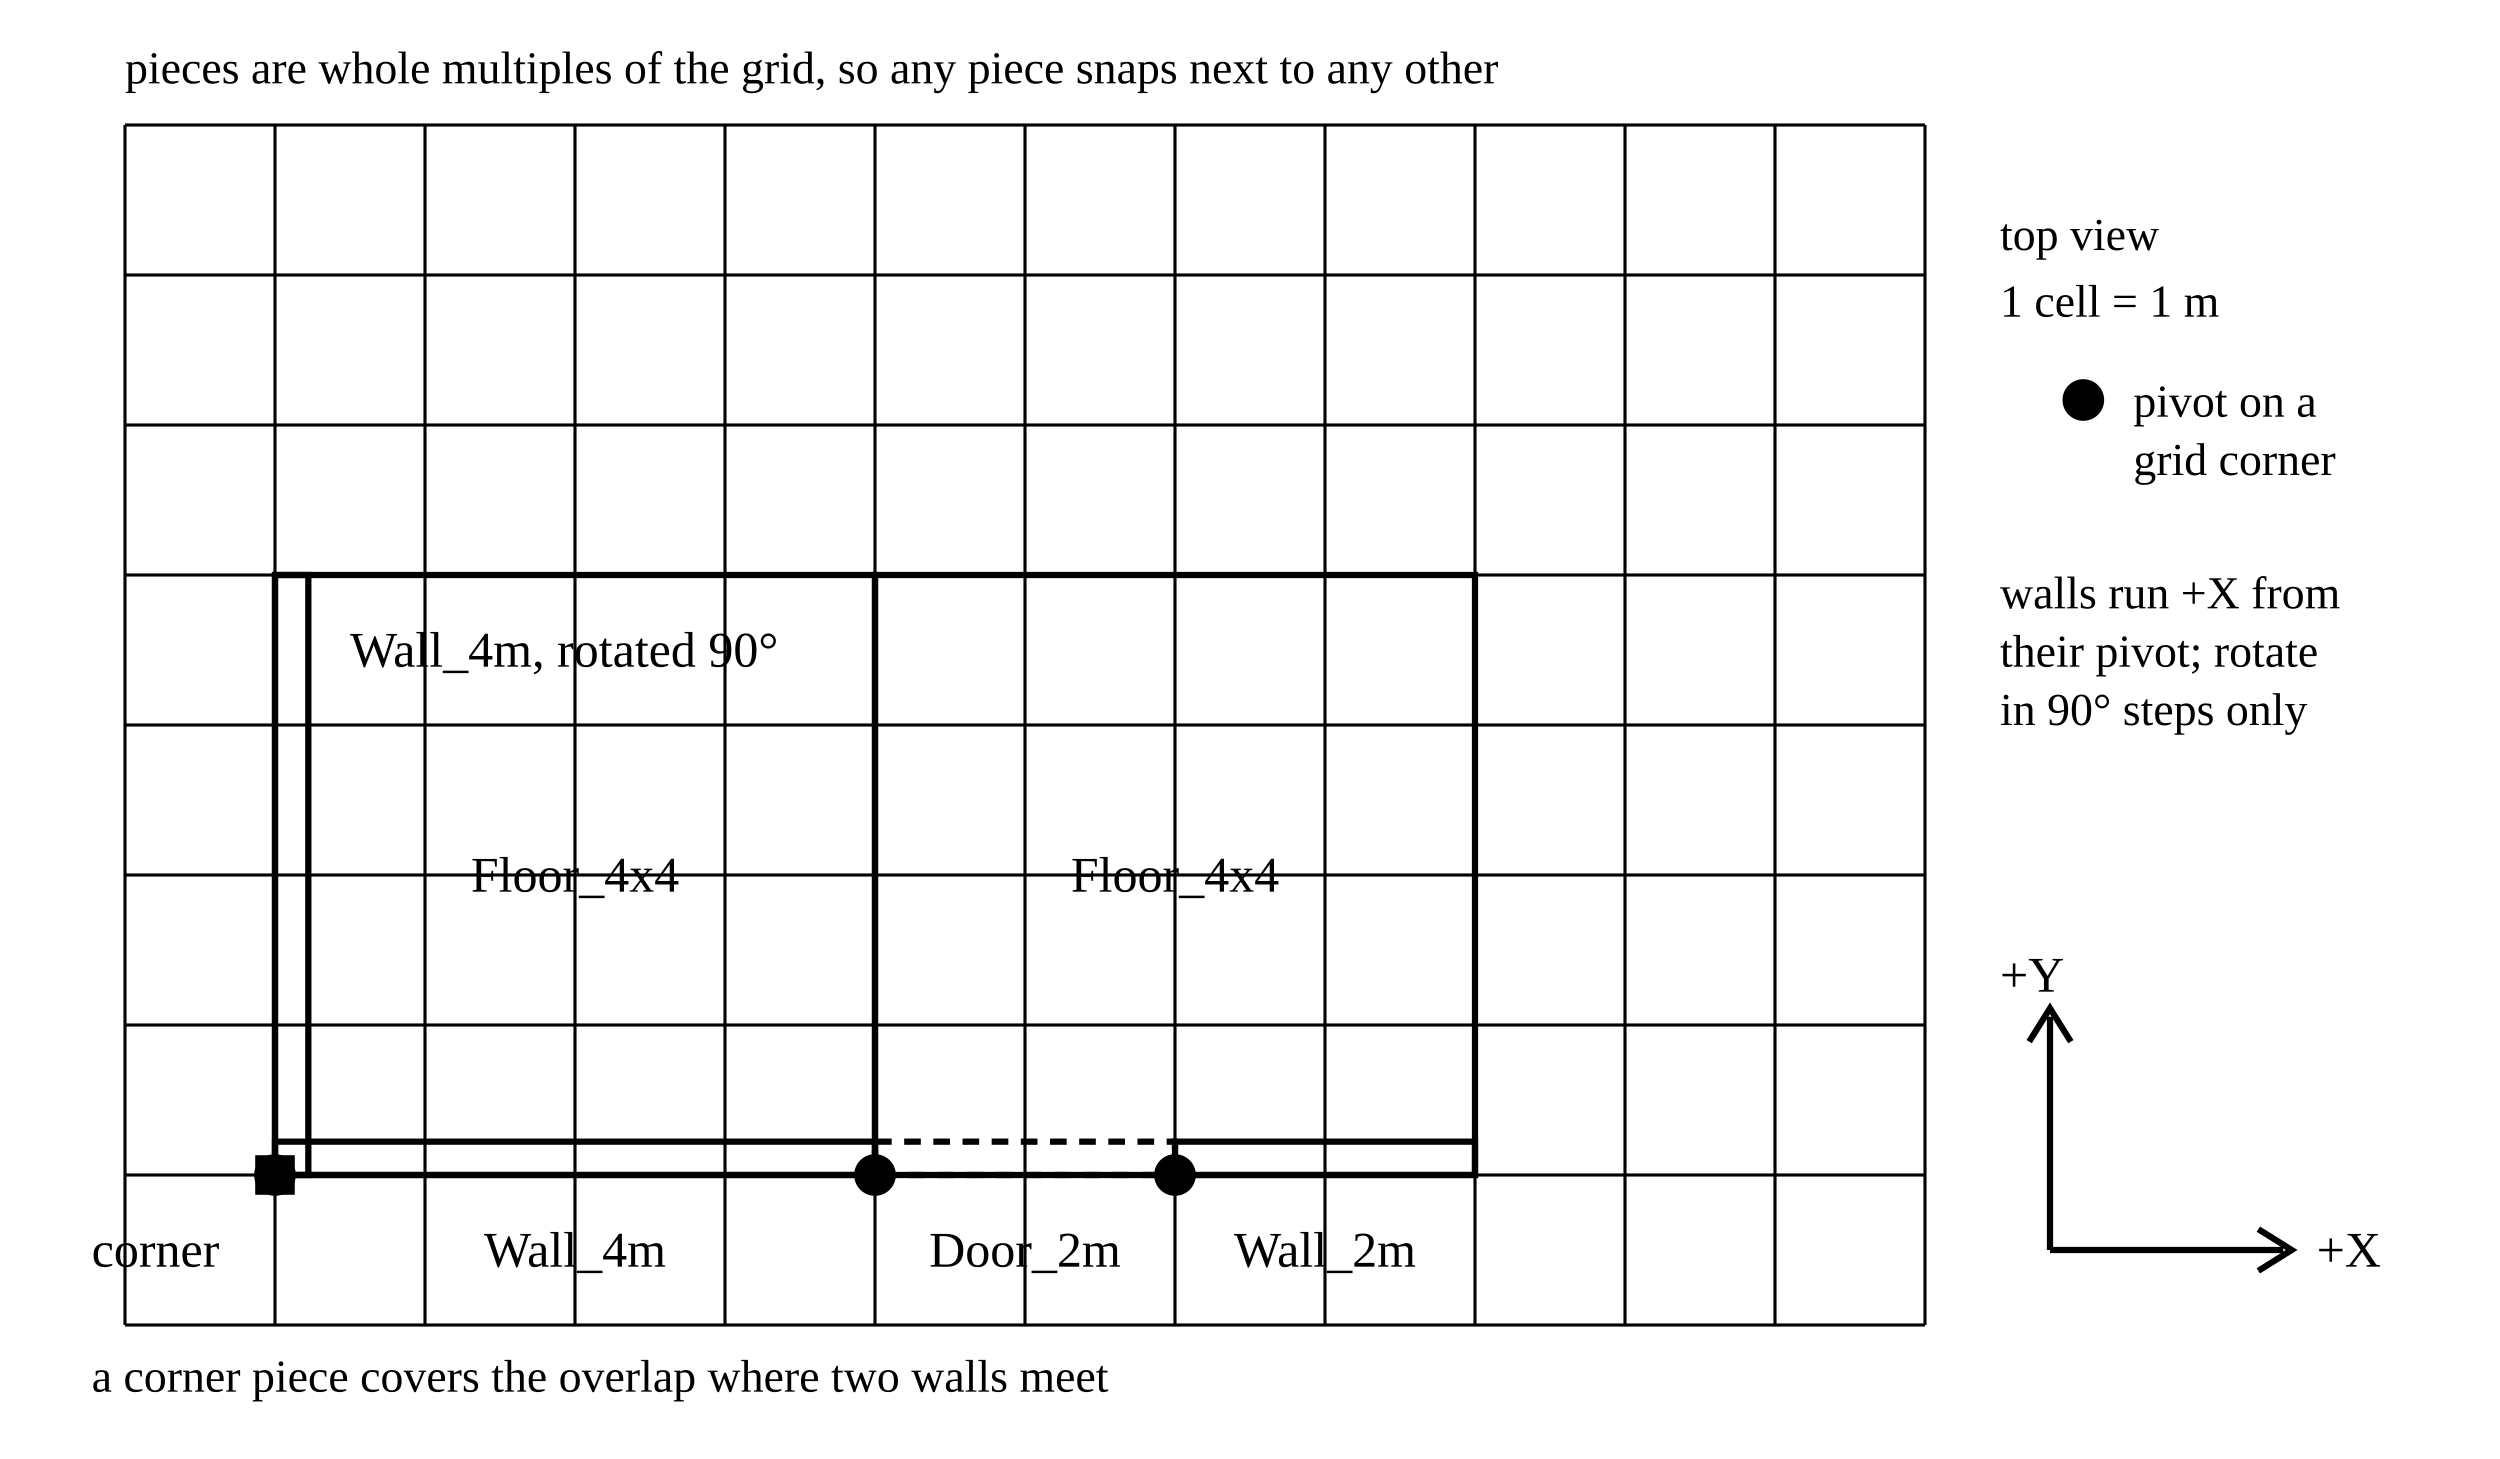
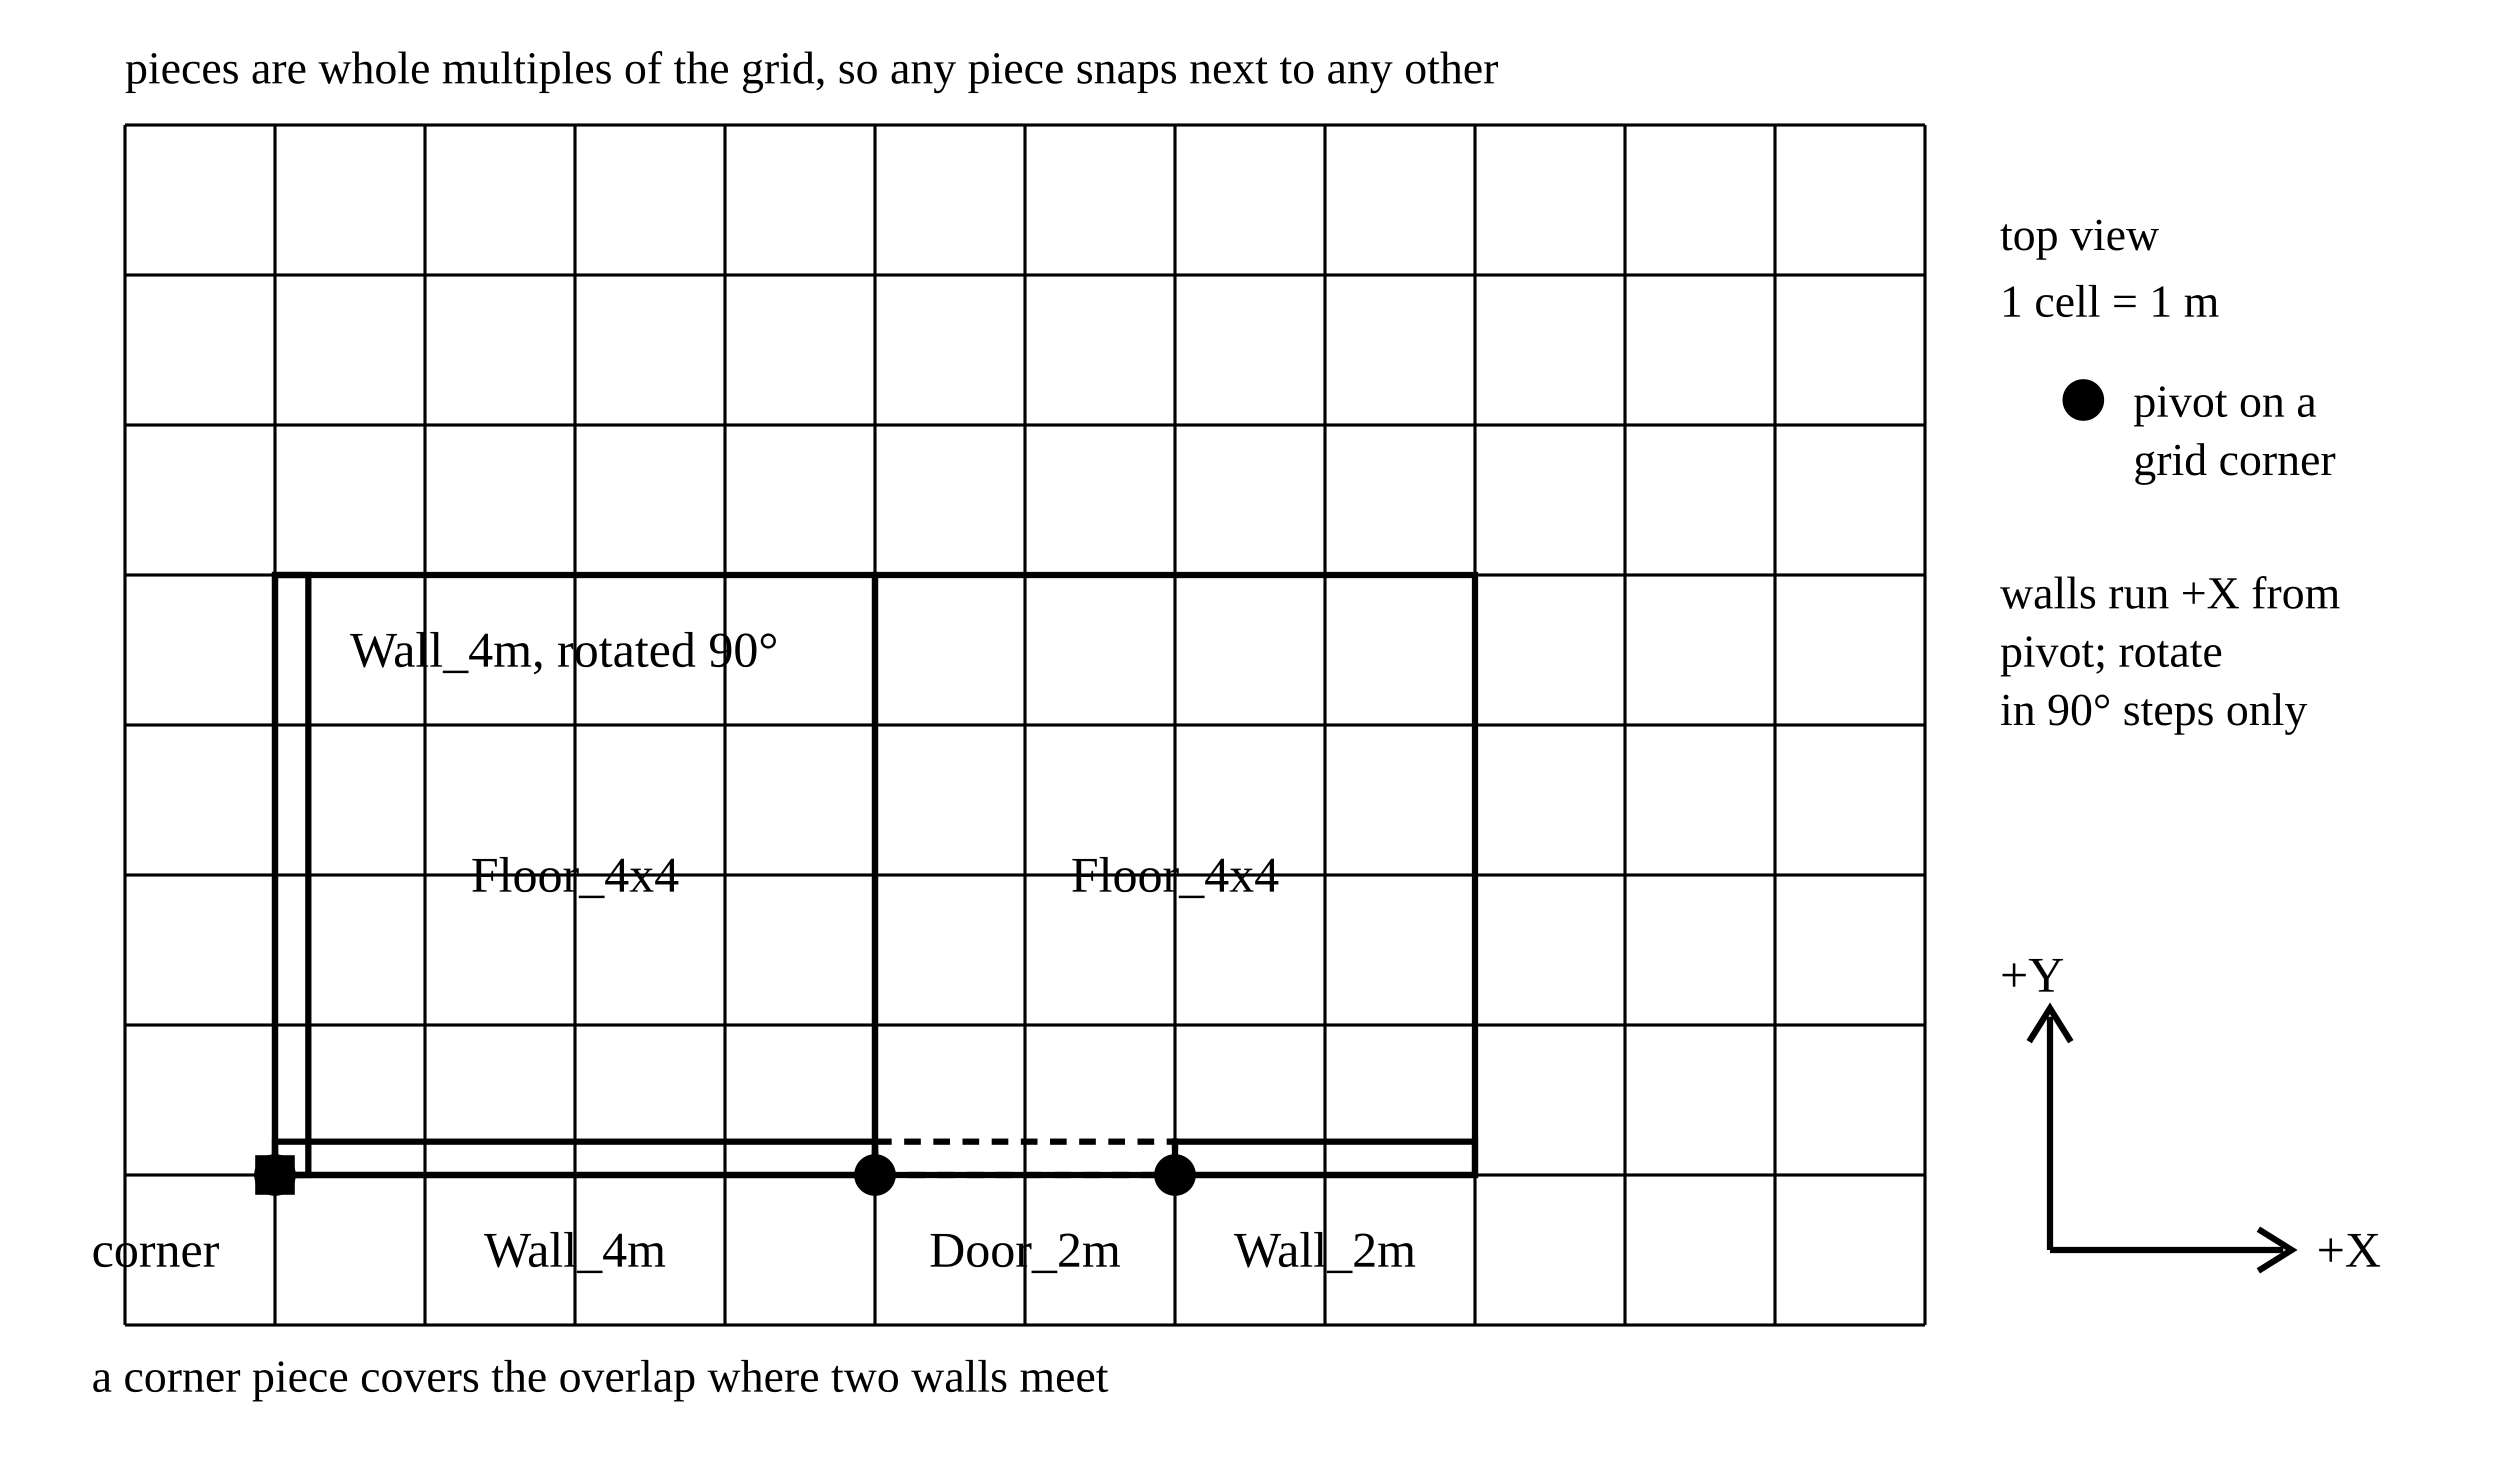
<svg xmlns="http://www.w3.org/2000/svg" viewBox="0 0 600 350" fill="none" stroke="currentColor">
  <g class="d-muted" stroke-width="0.75">
    <path d="M30 30 V 318 M66 30 V 318 M102 30 V 318 M138 30 V 318 M174 30 V 318 M210 30 V 318 M246 30 V 318 M282 30 V 318 M318 30 V 318 M354 30 V 318 M390 30 V 318 M426 30 V 318 M462 30 V 318" />
    <path d="M30 30 H 462 M30 66 H 462 M30 102 H 462 M30 138 H 462 M30 174 H 462 M30 210 H 462 M30 246 H 462 M30 282 H 462 M30 318 H 462" />
  </g>
  <g class="d-tint d-fill-2 d-stroke-2" stroke-width="1.5">
    <rect x="66" y="138" width="144" height="144" />
    <rect x="210" y="138" width="144" height="144" />
  </g>
  <g class="d-fill-0 d-stroke-0" stroke-width="1.5">
    <rect x="66" y="274" width="144" height="8" />
    <rect x="282" y="274" width="72" height="8" />
    <rect x="66" y="138" width="8" height="144" />
  </g>
  <rect class="d-stroke-0" x="210" y="274" width="72" height="8" stroke-width="1.5" stroke-dasharray="4 3" />
  <rect class="d-fill-1 d-stroke-1" x="62" y="278" width="8" height="8" stroke-width="1.5" />
  <g fill="currentColor" stroke="none">
    <circle cx="66" cy="282" r="5" />
    <circle cx="210" cy="282" r="5" />
    <circle cx="282" cy="282" r="5" />
    <circle cx="500" cy="96" r="5" />
  </g>
  <g stroke-width="1.5">
    <path d="M492 300 H 548" />
    <path d="M542 295 L 550 300 L 542 305" />
    <path d="M492 300 V 244" />
    <path d="M487 250 L 492 242 L 497 250" />
  </g>
  <g fill="currentColor" stroke="none" font-size="12">
    <text x="138" y="304" text-anchor="middle" class="d-fill-0">Wall_4m</text>
    <text x="246" y="304" text-anchor="middle" class="d-fill-0">Door_2m</text>
    <text x="318" y="304" text-anchor="middle" class="d-fill-0">Wall_2m</text>
    <text x="138" y="214" text-anchor="middle">Floor_4x4</text>
    <text x="282" y="214" text-anchor="middle">Floor_4x4</text>
    <text x="84" y="160" class="d-fill-0">Wall_4m, rotated 90°</text>
    <text x="22" y="304" class="d-fill-1">corner</text>
    <text x="556" y="304">+X</text>
    <text x="480" y="238">+Y</text>
    <g font-size="11">
      <text x="480" y="60">top view</text>
      <text x="480" y="76" class="d-muted">1 cell = 1 m</text>
      <text x="512" y="100">pivot on a</text>
      <text x="512" y="114">grid corner</text>
      <text x="480" y="146" class="d-muted">walls run +X from</text>
-       <text x="480" y="160" class="d-muted">their pivot; rotate</text>
+       <text x="480" y="160" class="d-muted">pivot; rotate</text>
      <text x="480" y="174" class="d-muted">in 90° steps only</text>
      <text x="30" y="20" class="d-muted">pieces are whole multiples of the grid, so any piece snaps next to any other</text>
      <text x="22" y="334" class="d-muted">a corner piece covers the overlap where two walls meet</text>
    </g>
  </g>
</svg>
